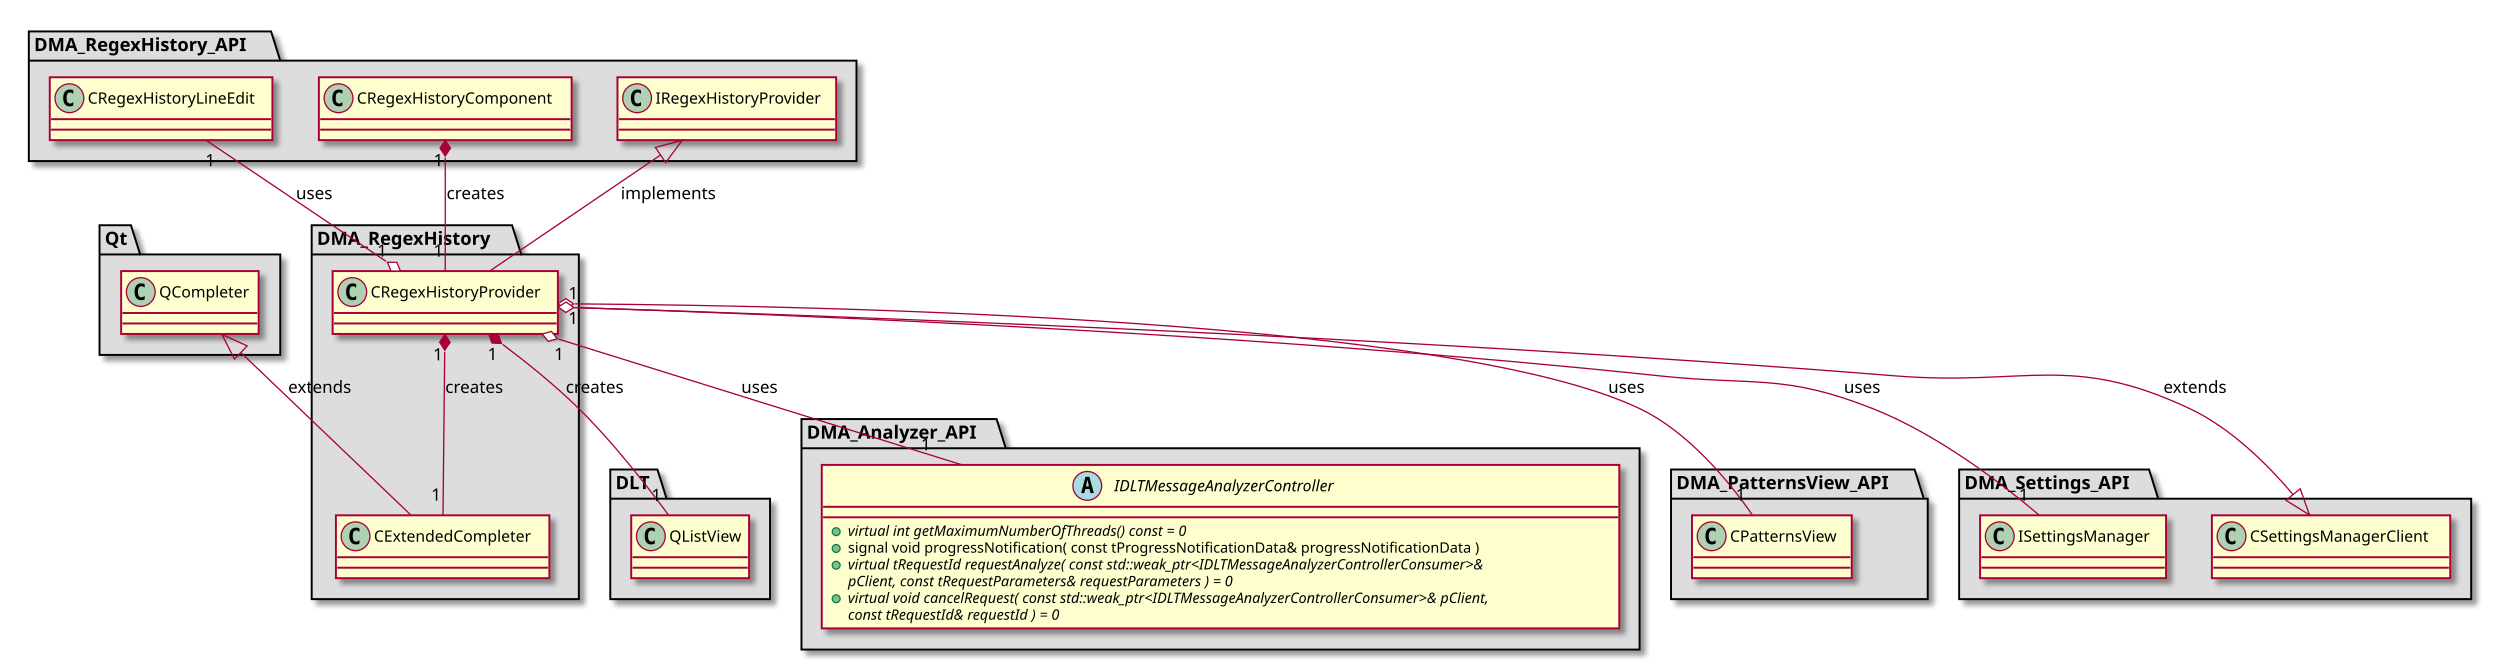
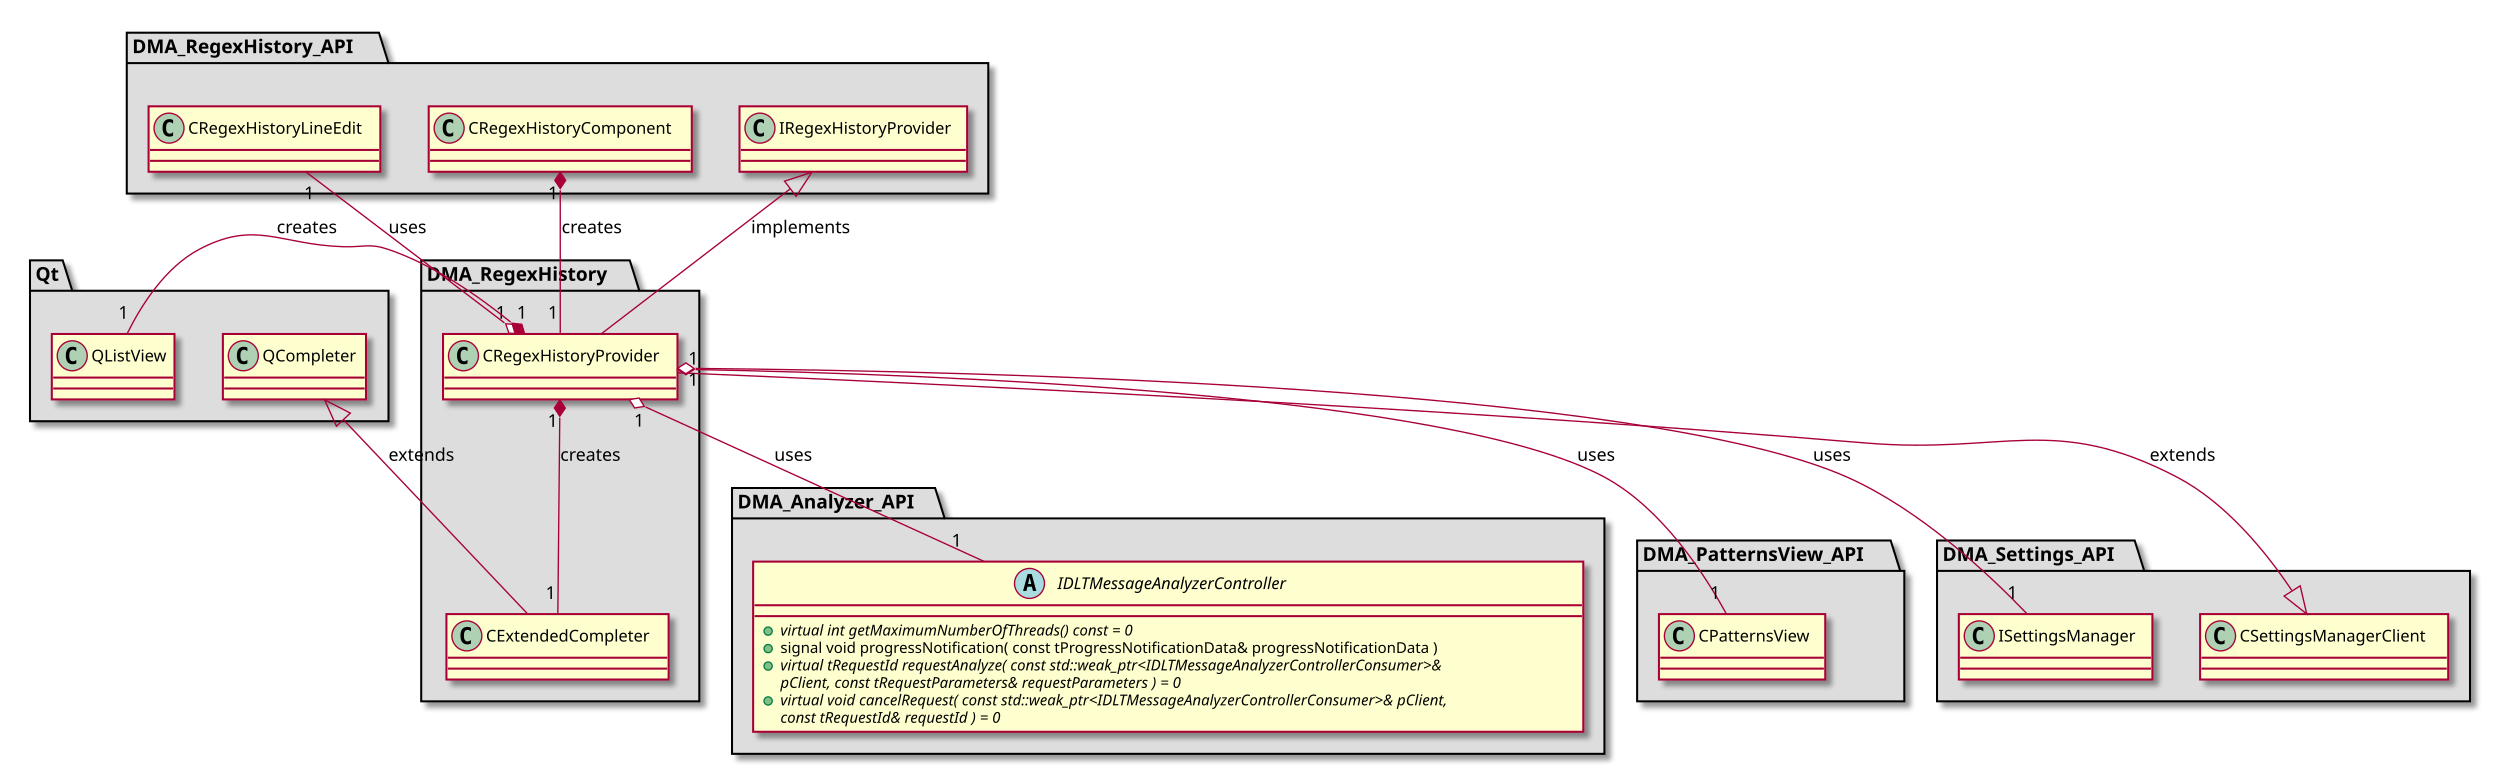
- <svg xmlns="http://www.w3.org/2000/svg" contentScriptType="application/ecmascript" contentStyleType="text/css" height="508px" preserveAspectRatio="none" style="width:1909px;height:508px;background:#FEFEFE;" version="1.1" viewBox="0 0 1909 508" width="1909px" zoomAndPan="magnify">
+ <svg xmlns="http://www.w3.org/2000/svg" contentScriptType="application/ecmascript" contentStyleType="text/css" height="565px" preserveAspectRatio="none" style="width:1834px;height:565px;background:#FEFEFE;" version="1.1" viewBox="0 0 1834 565" width="1834px" zoomAndPan="magnify">
  <defs>
-     <filter height="300%" id="fu3fe5rlnjyct" width="300%" x="-1" y="-1">
+     <filter height="300%" id="fw6yk311vpw5z" width="300%" x="-1" y="-1">
      <feGaussianBlur result="blurOut" stdDeviation="2.0" />
      <feColorMatrix in="blurOut" result="blurOut2" type="matrix" values="0 0 0 0 0 0 0 0 0 0 0 0 0 0 0 0 0 0 .4 0" />
      <feOffset dx="4.0" dy="4.0" in="blurOut2" result="blurOut3" />
      <feBlend in="SourceGraphic" in2="blurOut3" mode="normal" />
    </filter>
  </defs>
  <g>
-     <polygon fill="#DDDDDD" filter="url(#fu3fe5rlnjyct)" points="466,358.5,502,358.5,509,380.797,588,380.797,588,457.5,466,457.5,466,358.5" style="stroke: #000000; stroke-width: 1.5;" />
-     <line style="stroke: #000000; stroke-width: 1.5;" x1="466" x2="509" y1="380.797" y2="380.797" />
-     <text fill="#000000" font-family="sans-serif" font-size="14" font-weight="bold" lengthAdjust="spacingAndGlyphs" textLength="30" x="470" y="373.495">DLT</text>
-     <polygon fill="#DDDDDD" filter="url(#fu3fe5rlnjyct)" points="612,320,761,320,768,342.297,1252,342.297,1252,496,612,496,612,320" style="stroke: #000000; stroke-width: 1.5;" />
-     <line style="stroke: #000000; stroke-width: 1.5;" x1="612" x2="768" y1="342.297" y2="342.297" />
-     <text fill="#000000" font-family="sans-serif" font-size="14" font-weight="bold" lengthAdjust="spacingAndGlyphs" textLength="143" x="616" y="334.995">DMA_Analyzer_API</text>
-     <polygon fill="#DDDDDD" filter="url(#fu3fe5rlnjyct)" points="1276,358.5,1462,358.5,1469,380.797,1472,380.797,1472,457.5,1276,457.5,1276,358.5" style="stroke: #000000; stroke-width: 1.5;" />
-     <line style="stroke: #000000; stroke-width: 1.5;" x1="1276" x2="1469" y1="380.797" y2="380.797" />
-     <text fill="#000000" font-family="sans-serif" font-size="14" font-weight="bold" lengthAdjust="spacingAndGlyphs" textLength="180" x="1280" y="373.495">DMA_PatternsView_API</text>
-     <polygon fill="#DDDDDD" filter="url(#fu3fe5rlnjyct)" points="238,172,391,172,398,194.297,442,194.297,442,457.5,238,457.5,238,172" style="stroke: #000000; stroke-width: 1.5;" />
-     <line style="stroke: #000000; stroke-width: 1.5;" x1="238" x2="398" y1="194.297" y2="194.297" />
-     <text fill="#000000" font-family="sans-serif" font-size="14" font-weight="bold" lengthAdjust="spacingAndGlyphs" textLength="147" x="242" y="186.995">DMA_RegexHistory</text>
-     <polygon fill="#DDDDDD" filter="url(#fu3fe5rlnjyct)" points="22,24,207,24,214,46.297,654,46.297,654,123,22,123,22,24" style="stroke: #000000; stroke-width: 1.5;" />
-     <line style="stroke: #000000; stroke-width: 1.5;" x1="22" x2="214" y1="46.297" y2="46.297" />
-     <text fill="#000000" font-family="sans-serif" font-size="14" font-weight="bold" lengthAdjust="spacingAndGlyphs" textLength="179" x="26" y="38.995">DMA_RegexHistory_API</text>
-     <polygon fill="#DDDDDD" filter="url(#fu3fe5rlnjyct)" points="1496,358.5,1641,358.5,1648,380.797,1887,380.797,1887,457.5,1496,457.5,1496,358.5" style="stroke: #000000; stroke-width: 1.5;" />
-     <line style="stroke: #000000; stroke-width: 1.5;" x1="1496" x2="1648" y1="380.797" y2="380.797" />
-     <text fill="#000000" font-family="sans-serif" font-size="14" font-weight="bold" lengthAdjust="spacingAndGlyphs" textLength="139" x="1500" y="373.495">DMA_Settings_API</text>
-     <polygon fill="#DDDDDD" filter="url(#fu3fe5rlnjyct)" points="76,172,100,172,107,194.297,214,194.297,214,271,76,271,76,172" style="stroke: #000000; stroke-width: 1.5;" />
-     <line style="stroke: #000000; stroke-width: 1.5;" x1="76" x2="107" y1="194.297" y2="194.297" />
-     <text fill="#000000" font-family="sans-serif" font-size="14" font-weight="bold" lengthAdjust="spacingAndGlyphs" textLength="18" x="80" y="186.995">Qt</text>
-     <rect fill="#FEFECE" filter="url(#fu3fe5rlnjyct)" height="48" id="QListView" style="stroke: #A80036; stroke-width: 1.5;" width="90" x="482" y="393.5" />
-     <ellipse cx="497" cy="409.5" fill="#ADD1B2" rx="11" ry="11" style="stroke: #A80036; stroke-width: 1.0;" />
-     <path d="M499.969,415.141 Q499.391,415.438 498.75,415.578 Q498.109,415.734 497.406,415.734 Q494.906,415.734 493.578,414.094 Q492.266,412.438 492.266,409.312 Q492.266,406.188 493.578,404.531 Q494.906,402.875 497.406,402.875 Q498.109,402.875 498.75,403.031 Q499.406,403.188 499.969,403.484 L499.969,406.203 Q499.344,405.625 498.75,405.359 Q498.156,405.078 497.531,405.078 Q496.188,405.078 495.5,406.156 Q494.812,407.219 494.812,409.312 Q494.812,411.406 495.5,412.484 Q496.188,413.547 497.531,413.547 Q498.156,413.547 498.75,413.281 Q499.344,413 499.969,412.422 L499.969,415.141 Z " />
-     <text fill="#000000" font-family="sans-serif" font-size="12" lengthAdjust="spacingAndGlyphs" textLength="58" x="511" y="413.654">QListView</text>
-     <line style="stroke: #A80036; stroke-width: 1.5;" x1="483" x2="571" y1="425.5" y2="425.5" />
-     <line style="stroke: #A80036; stroke-width: 1.5;" x1="483" x2="571" y1="433.5" y2="433.5" />
-     <rect fill="#FEFECE" filter="url(#fu3fe5rlnjyct)" height="124.828" id="IDLTMessageAnalyzerController" style="stroke: #A80036; stroke-width: 1.5;" width="609" x="627.5" y="355" />
-     <ellipse cx="830.25" cy="371" fill="#A9DCDF" rx="11" ry="11" style="stroke: #A80036; stroke-width: 1.0;" />
-     <path d="M830.359,366.344 L829.203,371.422 L831.531,371.422 L830.359,366.344 Z M828.875,364.109 L831.859,364.109 L835.219,376.5 L832.766,376.5 L832,373.438 L828.719,373.438 L827.969,376.5 L825.531,376.5 L828.875,364.109 Z " />
-     <text fill="#000000" font-family="sans-serif" font-size="12" font-style="italic" lengthAdjust="spacingAndGlyphs" textLength="195" x="850.75" y="375.154">IDLTMessageAnalyzerController</text>
-     <line style="stroke: #A80036; stroke-width: 1.5;" x1="628.5" x2="1235.5" y1="387" y2="387" />
-     <line style="stroke: #A80036; stroke-width: 1.5;" x1="628.5" x2="1235.5" y1="395" y2="395" />
-     <ellipse cx="638.5" cy="406" fill="#84BE84" rx="3" ry="3" style="stroke: #038048; stroke-width: 1.0;" />
-     <text fill="#000000" font-family="sans-serif" font-size="11" font-style="italic" lengthAdjust="spacingAndGlyphs" textLength="301" x="647.5" y="409.21">virtual int getMaximumNumberOfThreads() const = 0</text>
-     <ellipse cx="638.5" cy="418.805" fill="#84BE84" rx="3" ry="3" style="stroke: #038048; stroke-width: 1.0;" />
-     <text fill="#000000" font-family="sans-serif" font-size="11" lengthAdjust="spacingAndGlyphs" textLength="531" x="647.5" y="422.015">signal void progressNotification( const tProgressNotificationData&amp; progressNotificationData )</text>
-     <ellipse cx="638.5" cy="431.609" fill="#84BE84" rx="3" ry="3" style="stroke: #038048; stroke-width: 1.0;" />
-     <text fill="#000000" font-family="sans-serif" font-size="11" font-style="italic" lengthAdjust="spacingAndGlyphs" textLength="574" x="647.5" y="434.82">virtual tRequestId requestAnalyze( const std::weak_ptr&lt;IDLTMessageAnalyzerControllerConsumer&gt;&amp;</text>
-     <text fill="#000000" font-family="sans-serif" font-size="11" font-style="italic" lengthAdjust="spacingAndGlyphs" textLength="351" x="647.5" y="447.625">pClient, const tRequestParameters&amp; requestParameters ) = 0</text>
-     <ellipse cx="638.5" cy="457.219" fill="#84BE84" rx="3" ry="3" style="stroke: #038048; stroke-width: 1.0;" />
-     <text fill="#000000" font-family="sans-serif" font-size="11" font-style="italic" lengthAdjust="spacingAndGlyphs" textLength="579" x="647.5" y="460.429">virtual void cancelRequest( const std::weak_ptr&lt;IDLTMessageAnalyzerControllerConsumer&gt;&amp; pClient,</text>
-     <text fill="#000000" font-family="sans-serif" font-size="11" font-style="italic" lengthAdjust="spacingAndGlyphs" textLength="192" x="647.5" y="473.234">const tRequestId&amp; requestId ) = 0</text>
-     <rect fill="#FEFECE" filter="url(#fu3fe5rlnjyct)" height="48" id="CPatternsView" style="stroke: #A80036; stroke-width: 1.5;" width="122" x="1292" y="393.5" />
-     <ellipse cx="1307" cy="409.5" fill="#ADD1B2" rx="11" ry="11" style="stroke: #A80036; stroke-width: 1.0;" />
-     <path d="M1309.969,415.141 Q1309.391,415.438 1308.75,415.578 Q1308.109,415.734 1307.406,415.734 Q1304.906,415.734 1303.578,414.094 Q1302.266,412.438 1302.266,409.312 Q1302.266,406.188 1303.578,404.531 Q1304.906,402.875 1307.406,402.875 Q1308.109,402.875 1308.75,403.031 Q1309.406,403.188 1309.969,403.484 L1309.969,406.203 Q1309.344,405.625 1308.75,405.359 Q1308.156,405.078 1307.531,405.078 Q1306.188,405.078 1305.5,406.156 Q1304.812,407.219 1304.812,409.312 Q1304.812,411.406 1305.5,412.484 Q1306.188,413.547 1307.531,413.547 Q1308.156,413.547 1308.75,413.281 Q1309.344,413 1309.969,412.422 L1309.969,415.141 Z " />
-     <text fill="#000000" font-family="sans-serif" font-size="12" lengthAdjust="spacingAndGlyphs" textLength="90" x="1321" y="413.654">CPatternsView</text>
-     <line style="stroke: #A80036; stroke-width: 1.5;" x1="1293" x2="1413" y1="425.5" y2="425.5" />
-     <line style="stroke: #A80036; stroke-width: 1.5;" x1="1293" x2="1413" y1="433.5" y2="433.5" />
-     <rect fill="#FEFECE" filter="url(#fu3fe5rlnjyct)" height="48" id="CExtendedCompleter" style="stroke: #A80036; stroke-width: 1.5;" width="163" x="256.5" y="393.5" />
-     <ellipse cx="271.5" cy="409.5" fill="#ADD1B2" rx="11" ry="11" style="stroke: #A80036; stroke-width: 1.0;" />
-     <path d="M274.469,415.141 Q273.891,415.438 273.25,415.578 Q272.609,415.734 271.906,415.734 Q269.406,415.734 268.078,414.094 Q266.766,412.438 266.766,409.312 Q266.766,406.188 268.078,404.531 Q269.406,402.875 271.906,402.875 Q272.609,402.875 273.25,403.031 Q273.906,403.188 274.469,403.484 L274.469,406.203 Q273.844,405.625 273.25,405.359 Q272.656,405.078 272.031,405.078 Q270.688,405.078 270,406.156 Q269.312,407.219 269.312,409.312 Q269.312,411.406 270,412.484 Q270.688,413.547 272.031,413.547 Q272.656,413.547 273.25,413.281 Q273.844,413 274.469,412.422 L274.469,415.141 Z " />
-     <text fill="#000000" font-family="sans-serif" font-size="12" lengthAdjust="spacingAndGlyphs" textLength="131" x="285.5" y="413.654">CExtendedCompleter</text>
-     <line style="stroke: #A80036; stroke-width: 1.5;" x1="257.5" x2="418.5" y1="425.5" y2="425.5" />
-     <line style="stroke: #A80036; stroke-width: 1.5;" x1="257.5" x2="418.5" y1="433.5" y2="433.5" />
-     <rect fill="#FEFECE" filter="url(#fu3fe5rlnjyct)" height="48" id="CRegexHistoryProvider" style="stroke: #A80036; stroke-width: 1.5;" width="172" x="254" y="207" />
-     <ellipse cx="269" cy="223" fill="#ADD1B2" rx="11" ry="11" style="stroke: #A80036; stroke-width: 1.0;" />
-     <path d="M271.969,228.641 Q271.391,228.938 270.75,229.078 Q270.109,229.234 269.406,229.234 Q266.906,229.234 265.578,227.594 Q264.266,225.938 264.266,222.812 Q264.266,219.688 265.578,218.031 Q266.906,216.375 269.406,216.375 Q270.109,216.375 270.75,216.531 Q271.406,216.688 271.969,216.984 L271.969,219.703 Q271.344,219.125 270.75,218.859 Q270.156,218.578 269.531,218.578 Q268.188,218.578 267.5,219.656 Q266.812,220.719 266.812,222.812 Q266.812,224.906 267.5,225.984 Q268.188,227.047 269.531,227.047 Q270.156,227.047 270.75,226.781 Q271.344,226.5 271.969,225.922 L271.969,228.641 Z " />
-     <text fill="#000000" font-family="sans-serif" font-size="12" lengthAdjust="spacingAndGlyphs" textLength="140" x="283" y="227.154">CRegexHistoryProvider</text>
-     <line style="stroke: #A80036; stroke-width: 1.5;" x1="255" x2="425" y1="239" y2="239" />
-     <line style="stroke: #A80036; stroke-width: 1.5;" x1="255" x2="425" y1="247" y2="247" />
-     <rect fill="#FEFECE" filter="url(#fu3fe5rlnjyct)" height="48" id="CRegexHistoryComponent" style="stroke: #A80036; stroke-width: 1.5;" width="193" x="243.5" y="59" />
-     <ellipse cx="258.5" cy="75" fill="#ADD1B2" rx="11" ry="11" style="stroke: #A80036; stroke-width: 1.0;" />
-     <path d="M261.469,80.641 Q260.891,80.938 260.25,81.078 Q259.609,81.234 258.906,81.234 Q256.406,81.234 255.078,79.594 Q253.766,77.938 253.766,74.812 Q253.766,71.688 255.078,70.031 Q256.406,68.375 258.906,68.375 Q259.609,68.375 260.25,68.531 Q260.906,68.688 261.469,68.984 L261.469,71.703 Q260.844,71.125 260.25,70.859 Q259.656,70.578 259.031,70.578 Q257.688,70.578 257,71.656 Q256.312,72.719 256.312,74.812 Q256.312,76.906 257,77.984 Q257.688,79.047 259.031,79.047 Q259.656,79.047 260.25,78.781 Q260.844,78.5 261.469,77.922 L261.469,80.641 Z " />
-     <text fill="#000000" font-family="sans-serif" font-size="12" lengthAdjust="spacingAndGlyphs" textLength="161" x="272.5" y="79.154">CRegexHistoryComponent</text>
-     <line style="stroke: #A80036; stroke-width: 1.5;" x1="244.5" x2="435.5" y1="91" y2="91" />
-     <line style="stroke: #A80036; stroke-width: 1.5;" x1="244.5" x2="435.5" y1="99" y2="99" />
-     <rect fill="#FEFECE" filter="url(#fu3fe5rlnjyct)" height="48" id="CRegexHistoryLineEdit" style="stroke: #A80036; stroke-width: 1.5;" width="170" x="38" y="59" />
-     <ellipse cx="53" cy="75" fill="#ADD1B2" rx="11" ry="11" style="stroke: #A80036; stroke-width: 1.0;" />
-     <path d="M55.969,80.641 Q55.391,80.938 54.75,81.078 Q54.109,81.234 53.406,81.234 Q50.906,81.234 49.578,79.594 Q48.266,77.938 48.266,74.812 Q48.266,71.688 49.578,70.031 Q50.906,68.375 53.406,68.375 Q54.109,68.375 54.75,68.531 Q55.406,68.688 55.969,68.984 L55.969,71.703 Q55.344,71.125 54.75,70.859 Q54.156,70.578 53.531,70.578 Q52.188,70.578 51.5,71.656 Q50.812,72.719 50.812,74.812 Q50.812,76.906 51.5,77.984 Q52.188,79.047 53.531,79.047 Q54.156,79.047 54.75,78.781 Q55.344,78.5 55.969,77.922 L55.969,80.641 Z " />
-     <text fill="#000000" font-family="sans-serif" font-size="12" lengthAdjust="spacingAndGlyphs" textLength="138" x="67" y="79.154">CRegexHistoryLineEdit</text>
-     <line style="stroke: #A80036; stroke-width: 1.5;" x1="39" x2="207" y1="91" y2="91" />
-     <line style="stroke: #A80036; stroke-width: 1.5;" x1="39" x2="207" y1="99" y2="99" />
-     <rect fill="#FEFECE" filter="url(#fu3fe5rlnjyct)" height="48" id="IRegexHistoryProvider" style="stroke: #A80036; stroke-width: 1.5;" width="167" x="471.5" y="59" />
-     <ellipse cx="486.5" cy="75" fill="#ADD1B2" rx="11" ry="11" style="stroke: #A80036; stroke-width: 1.0;" />
-     <path d="M489.469,80.641 Q488.891,80.938 488.25,81.078 Q487.609,81.234 486.906,81.234 Q484.406,81.234 483.078,79.594 Q481.766,77.938 481.766,74.812 Q481.766,71.688 483.078,70.031 Q484.406,68.375 486.906,68.375 Q487.609,68.375 488.25,68.531 Q488.906,68.688 489.469,68.984 L489.469,71.703 Q488.844,71.125 488.25,70.859 Q487.656,70.578 487.031,70.578 Q485.688,70.578 485,71.656 Q484.312,72.719 484.312,74.812 Q484.312,76.906 485,77.984 Q485.688,79.047 487.031,79.047 Q487.656,79.047 488.25,78.781 Q488.844,78.5 489.469,77.922 L489.469,80.641 Z " />
-     <text fill="#000000" font-family="sans-serif" font-size="12" lengthAdjust="spacingAndGlyphs" textLength="135" x="500.5" y="79.154">IRegexHistoryProvider</text>
-     <line style="stroke: #A80036; stroke-width: 1.5;" x1="472.5" x2="637.5" y1="91" y2="91" />
-     <line style="stroke: #A80036; stroke-width: 1.5;" x1="472.5" x2="637.5" y1="99" y2="99" />
-     <rect fill="#FEFECE" filter="url(#fu3fe5rlnjyct)" height="48" id="CSettingsManagerClient" style="stroke: #A80036; stroke-width: 1.5;" width="182" x="1689" y="393.5" />
-     <ellipse cx="1704" cy="409.5" fill="#ADD1B2" rx="11" ry="11" style="stroke: #A80036; stroke-width: 1.0;" />
-     <path d="M1706.969,415.141 Q1706.391,415.438 1705.75,415.578 Q1705.109,415.734 1704.406,415.734 Q1701.906,415.734 1700.578,414.094 Q1699.266,412.438 1699.266,409.312 Q1699.266,406.188 1700.578,404.531 Q1701.906,402.875 1704.406,402.875 Q1705.109,402.875 1705.75,403.031 Q1706.406,403.188 1706.969,403.484 L1706.969,406.203 Q1706.344,405.625 1705.75,405.359 Q1705.156,405.078 1704.531,405.078 Q1703.188,405.078 1702.5,406.156 Q1701.812,407.219 1701.812,409.312 Q1701.812,411.406 1702.5,412.484 Q1703.188,413.547 1704.531,413.547 Q1705.156,413.547 1705.75,413.281 Q1706.344,413 1706.969,412.422 L1706.969,415.141 Z " />
-     <text fill="#000000" font-family="sans-serif" font-size="12" lengthAdjust="spacingAndGlyphs" textLength="150" x="1718" y="413.654">CSettingsManagerClient</text>
-     <line style="stroke: #A80036; stroke-width: 1.5;" x1="1690" x2="1870" y1="425.5" y2="425.5" />
-     <line style="stroke: #A80036; stroke-width: 1.5;" x1="1690" x2="1870" y1="433.5" y2="433.5" />
-     <rect fill="#FEFECE" filter="url(#fu3fe5rlnjyct)" height="48" id="ISettingsManager" style="stroke: #A80036; stroke-width: 1.5;" width="142" x="1512" y="393.5" />
-     <ellipse cx="1527" cy="409.5" fill="#ADD1B2" rx="11" ry="11" style="stroke: #A80036; stroke-width: 1.0;" />
-     <path d="M1529.969,415.141 Q1529.391,415.438 1528.75,415.578 Q1528.109,415.734 1527.406,415.734 Q1524.906,415.734 1523.578,414.094 Q1522.266,412.438 1522.266,409.312 Q1522.266,406.188 1523.578,404.531 Q1524.906,402.875 1527.406,402.875 Q1528.109,402.875 1528.75,403.031 Q1529.406,403.188 1529.969,403.484 L1529.969,406.203 Q1529.344,405.625 1528.75,405.359 Q1528.156,405.078 1527.531,405.078 Q1526.188,405.078 1525.5,406.156 Q1524.812,407.219 1524.812,409.312 Q1524.812,411.406 1525.5,412.484 Q1526.188,413.547 1527.531,413.547 Q1528.156,413.547 1528.75,413.281 Q1529.344,413 1529.969,412.422 L1529.969,415.141 Z " />
-     <text fill="#000000" font-family="sans-serif" font-size="12" lengthAdjust="spacingAndGlyphs" textLength="110" x="1541" y="413.654">ISettingsManager</text>
-     <line style="stroke: #A80036; stroke-width: 1.5;" x1="1513" x2="1653" y1="425.5" y2="425.5" />
-     <line style="stroke: #A80036; stroke-width: 1.5;" x1="1513" x2="1653" y1="433.5" y2="433.5" />
-     <rect fill="#FEFECE" filter="url(#fu3fe5rlnjyct)" height="48" id="QCompleter" style="stroke: #A80036; stroke-width: 1.5;" width="105" x="92.5" y="207" />
-     <ellipse cx="107.5" cy="223" fill="#ADD1B2" rx="11" ry="11" style="stroke: #A80036; stroke-width: 1.0;" />
-     <path d="M110.469,228.641 Q109.891,228.938 109.25,229.078 Q108.609,229.234 107.906,229.234 Q105.406,229.234 104.078,227.594 Q102.766,225.938 102.766,222.812 Q102.766,219.688 104.078,218.031 Q105.406,216.375 107.906,216.375 Q108.609,216.375 109.25,216.531 Q109.906,216.688 110.469,216.984 L110.469,219.703 Q109.844,219.125 109.25,218.859 Q108.656,218.578 108.031,218.578 Q106.688,218.578 106,219.656 Q105.312,220.719 105.312,222.812 Q105.312,224.906 106,225.984 Q106.688,227.047 108.031,227.047 Q108.656,227.047 109.25,226.781 Q109.844,226.5 110.469,225.922 L110.469,228.641 Z " />
-     <text fill="#000000" font-family="sans-serif" font-size="12" lengthAdjust="spacingAndGlyphs" textLength="73" x="121.5" y="227.154">QCompleter</text>
-     <line style="stroke: #A80036; stroke-width: 1.5;" x1="93.5" x2="196.5" y1="239" y2="239" />
-     <line style="stroke: #A80036; stroke-width: 1.5;" x1="93.5" x2="196.5" y1="247" y2="247" />
-     <path d="M184.01,269.29 C222.82,306.39 281.16,362.16 313.75,393.32 " fill="none" id="QCompleter&lt;-CExtendedCompleter" style="stroke: #A80036; stroke-width: 1.0;" />
-     <polygon fill="none" points="179.06,274.25,169.44,255.37,188.74,264.13,179.06,274.25" style="stroke: #A80036; stroke-width: 1.0;" />
-     <text fill="#000000" font-family="sans-serif" font-size="13" lengthAdjust="spacingAndGlyphs" textLength="51" x="220" y="300.067">extends</text>
-     <path d="M1750.81,377.42 C1731.23,354.31 1703.34,326.75 1672,312 C1580.96,269.16 1547.29,295.06 1447,287 C1067.22,256.5 612.7,240.28 426.24,234.49 " fill="none" id="CSettingsManagerClient&lt;-CRegexHistoryProvider" style="stroke: #A80036; stroke-width: 1.0;" />
-     <polygon fill="none" points="1756.44,373.25,1763.53,393.22,1745.53,382.03,1756.44,373.25" style="stroke: #A80036; stroke-width: 1.0;" />
-     <text fill="#000000" font-family="sans-serif" font-size="13" lengthAdjust="spacingAndGlyphs" textLength="51" x="1652" y="300.067">extends</text>
-     <path d="M504.16,118.52 C463.95,145.83 408.92,183.2 373.91,206.97 " fill="none" id="IRegexHistoryProvider&lt;-CRegexHistoryProvider" style="stroke: #A80036; stroke-width: 1.0;" />
-     <polygon fill="none" points="500.45,112.58,520.93,107.13,508.32,124.16,500.45,112.58" style="stroke: #A80036; stroke-width: 1.0;" />
-     <text fill="#000000" font-family="sans-serif" font-size="13" lengthAdjust="spacingAndGlyphs" textLength="76" x="474" y="152.067">implements</text>
-     <path d="M339.6,268.55 C339.2,305.65 338.59,361.95 338.25,393.32 " fill="none" id="CRegexHistoryProvider&lt;-CExtendedCompleter" style="stroke: #A80036; stroke-width: 1.0;" />
-     <polygon fill="#A80036" points="339.75,255.37,335.684,261.326,339.618,267.369,343.684,261.414,339.75,255.37" style="stroke: #A80036; stroke-width: 1.0;" />
-     <text fill="#000000" font-family="sans-serif" font-size="13" lengthAdjust="spacingAndGlyphs" textLength="48" x="340" y="300.067">creates</text>
-     <text fill="#000000" font-family="sans-serif" font-size="13" lengthAdjust="spacingAndGlyphs" textLength="8" x="330.714" y="275.221">1</text>
-     <text fill="#000000" font-family="sans-serif" font-size="13" lengthAdjust="spacingAndGlyphs" textLength="8" x="329.289" y="382.286">1</text>
-     <path d="M439.18,232.04 C644.84,233.52 1110.39,244.47 1252,312 C1289.58,329.92 1320.67,368.15 1338.03,393.07 " fill="none" id="CRegexHistoryProvider&lt;-CPatternsView" style="stroke: #A80036; stroke-width: 1.0;" />
-     <polygon fill="#FEFEFE" points="426.01,231.96,431.983,236,438.01,232.039,432.036,228,426.01,231.96" style="stroke: #A80036; stroke-width: 1.0;" />
-     <text fill="#000000" font-family="sans-serif" font-size="13" lengthAdjust="spacingAndGlyphs" textLength="30" x="1228" y="300.067">uses</text>
-     <text fill="#000000" font-family="sans-serif" font-size="13" lengthAdjust="spacingAndGlyphs" textLength="8" x="434.026" y="228.45">1</text>
-     <text fill="#000000" font-family="sans-serif" font-size="13" lengthAdjust="spacingAndGlyphs" textLength="8" x="1325.406" y="382.37">1</text>
-     <path d="M294.76,199.56 C253.86,172.04 194.53,132.12 157.38,107.13 " fill="none" id="CRegexHistoryProvider&lt;-CRegexHistoryLineEdit" style="stroke: #A80036; stroke-width: 1.0;" />
-     <polygon fill="#FEFEFE" points="305.78,206.97,303.035,200.302,295.824,200.271,298.569,206.939,305.78,206.97" style="stroke: #A80036; stroke-width: 1.0;" />
-     <text fill="#000000" font-family="sans-serif" font-size="13" lengthAdjust="spacingAndGlyphs" textLength="30" x="226" y="152.067">uses</text>
-     <text fill="#000000" font-family="sans-serif" font-size="13" lengthAdjust="spacingAndGlyphs" textLength="8" x="287.986" y="195.974">1</text>
-     <text fill="#000000" font-family="sans-serif" font-size="13" lengthAdjust="spacingAndGlyphs" textLength="8" x="156.785" y="126.923">1</text>
-     <path d="M426.63,259 C507.17,284.1 630.09,322.41 734.53,354.96 " fill="none" id="CRegexHistoryProvider&lt;-IDLTMessageAnalyzerController" style="stroke: #A80036; stroke-width: 1.0;" />
-     <polygon fill="#FEFEFE" points="414.08,255.09,418.623,260.69,425.54,258.651,420.997,253.05,414.08,255.09" style="stroke: #A80036; stroke-width: 1.0;" />
-     <text fill="#000000" font-family="sans-serif" font-size="13" lengthAdjust="spacingAndGlyphs" textLength="30" x="566" y="300.067">uses</text>
-     <text fill="#000000" font-family="sans-serif" font-size="13" lengthAdjust="spacingAndGlyphs" textLength="8" x="423.162" y="274.873">1</text>
-     <text fill="#000000" font-family="sans-serif" font-size="13" lengthAdjust="spacingAndGlyphs" textLength="8" x="703.235" y="343.946">1</text>
-     <path d="M439.31,234.86 C609.24,240.44 966.57,255.12 1267,287 C1339.88,294.73 1361.82,285.11 1430,312 C1479.22,331.42 1528.36,369.03 1557.2,393.43 " fill="none" id="CRegexHistoryProvider&lt;-ISettingsManager" style="stroke: #A80036; stroke-width: 1.0;" />
-     <polygon fill="#FEFEFE" points="426.17,234.44,432.035,238.636,438.163,234.835,432.298,230.64,426.17,234.44" style="stroke: #A80036; stroke-width: 1.0;" />
-     <text fill="#000000" font-family="sans-serif" font-size="13" lengthAdjust="spacingAndGlyphs" textLength="30" x="1408" y="300.067">uses</text>
-     <text fill="#000000" font-family="sans-serif" font-size="13" lengthAdjust="spacingAndGlyphs" textLength="8" x="433.919" y="247.453">1</text>
-     <text fill="#000000" font-family="sans-serif" font-size="13" lengthAdjust="spacingAndGlyphs" textLength="8" x="1541.564" y="382.424">1</text>
-     <path d="M383.86,263 C402.57,277.07 424.15,294.47 442,312 C468.19,337.73 494.23,371.21 510.45,393.25 " fill="none" id="CRegexHistoryProvider&lt;-QListView" style="stroke: #A80036; stroke-width: 1.0;" />
-     <polygon fill="#A80036" points="373.23,255.13,375.673,261.915,382.876,262.269,380.432,255.484,373.23,255.13" style="stroke: #A80036; stroke-width: 1.0;" />
-     <text fill="#000000" font-family="sans-serif" font-size="13" lengthAdjust="spacingAndGlyphs" textLength="48" x="432" y="300.067">creates</text>
-     <text fill="#000000" font-family="sans-serif" font-size="13" lengthAdjust="spacingAndGlyphs" textLength="8" x="372.355" y="274.923">1</text>
-     <text fill="#000000" font-family="sans-serif" font-size="13" lengthAdjust="spacingAndGlyphs" textLength="8" x="497.441" y="382.594">1</text>
-     <path d="M340,120.37 C340,147.5 340,183.73 340,206.97 " fill="none" id="CRegexHistoryComponent&lt;-CRegexHistoryProvider" style="stroke: #A80036; stroke-width: 1.0;" />
-     <polygon fill="#A80036" points="340,107.13,336,113.13,340,119.13,344,113.13,340,107.13" style="stroke: #A80036; stroke-width: 1.0;" />
-     <text fill="#000000" font-family="sans-serif" font-size="13" lengthAdjust="spacingAndGlyphs" textLength="48" x="341" y="152.067">creates</text>
-     <text fill="#000000" font-family="sans-serif" font-size="13" lengthAdjust="spacingAndGlyphs" textLength="8" x="331.025" y="126.923">1</text>
-     <text fill="#000000" font-family="sans-serif" font-size="13" lengthAdjust="spacingAndGlyphs" textLength="8" x="330.975" y="195.974">1</text>
+     <polygon fill="#DDDDDD" filter="url(#fw6yk311vpw5z)" points="537,358,686,358,693,380.297,1177,380.297,1177,553,537,553,537,358" style="stroke: #000000; stroke-width: 1.5;" />
+     <line style="stroke: #000000; stroke-width: 1.5;" x1="537" x2="693" y1="380.297" y2="380.297" />
+     <text fill="#000000" font-family="sans-serif" font-size="14" font-weight="bold" lengthAdjust="spacingAndGlyphs" textLength="143" x="541" y="372.995">DMA_Analyzer_API</text>
+     <polygon fill="#DDDDDD" filter="url(#fw6yk311vpw5z)" points="1201,396.5,1387,396.5,1394,418.797,1397,418.797,1397,514.5,1201,514.5,1201,396.5" style="stroke: #000000; stroke-width: 1.5;" />
+     <line style="stroke: #000000; stroke-width: 1.5;" x1="1201" x2="1394" y1="418.797" y2="418.797" />
+     <text fill="#000000" font-family="sans-serif" font-size="14" font-weight="bold" lengthAdjust="spacingAndGlyphs" textLength="180" x="1205" y="411.495">DMA_PatternsView_API</text>
+     <polygon fill="#DDDDDD" filter="url(#fw6yk311vpw5z)" points="309,191,462,191,469,213.297,513,213.297,513,514.5,309,514.5,309,191" style="stroke: #000000; stroke-width: 1.5;" />
+     <line style="stroke: #000000; stroke-width: 1.5;" x1="309" x2="469" y1="213.297" y2="213.297" />
+     <text fill="#000000" font-family="sans-serif" font-size="14" font-weight="bold" lengthAdjust="spacingAndGlyphs" textLength="147" x="313" y="205.995">DMA_RegexHistory</text>
+     <polygon fill="#DDDDDD" filter="url(#fw6yk311vpw5z)" points="93,24,278,24,285,46.297,725,46.297,725,142,93,142,93,24" style="stroke: #000000; stroke-width: 1.5;" />
+     <line style="stroke: #000000; stroke-width: 1.5;" x1="93" x2="285" y1="46.297" y2="46.297" />
+     <text fill="#000000" font-family="sans-serif" font-size="14" font-weight="bold" lengthAdjust="spacingAndGlyphs" textLength="179" x="97" y="38.995">DMA_RegexHistory_API</text>
+     <polygon fill="#DDDDDD" filter="url(#fw6yk311vpw5z)" points="1421,396.5,1566,396.5,1573,418.797,1812,418.797,1812,514.5,1421,514.5,1421,396.5" style="stroke: #000000; stroke-width: 1.5;" />
+     <line style="stroke: #000000; stroke-width: 1.5;" x1="1421" x2="1573" y1="418.797" y2="418.797" />
+     <text fill="#000000" font-family="sans-serif" font-size="14" font-weight="bold" lengthAdjust="spacingAndGlyphs" textLength="139" x="1425" y="411.495">DMA_Settings_API</text>
+     <polygon fill="#DDDDDD" filter="url(#fw6yk311vpw5z)" points="22,191,46,191,53,213.297,285,213.297,285,309,22,309,22,191" style="stroke: #000000; stroke-width: 1.5;" />
+     <line style="stroke: #000000; stroke-width: 1.5;" x1="22" x2="53" y1="213.297" y2="213.297" />
+     <text fill="#000000" font-family="sans-serif" font-size="14" font-weight="bold" lengthAdjust="spacingAndGlyphs" textLength="18" x="26" y="205.995">Qt</text>
+     <rect fill="#FEFECE" filter="url(#fw6yk311vpw5z)" height="124.828" id="IDLTMessageAnalyzerController" style="stroke: #A80036; stroke-width: 1.5;" width="609" x="552.5" y="412" />
+     <ellipse cx="755.25" cy="428" fill="#A9DCDF" rx="11" ry="11" style="stroke: #A80036; stroke-width: 1.0;" />
+     <path d="M755.359,423.344 L754.203,428.422 L756.531,428.422 L755.359,423.344 Z M753.875,421.109 L756.859,421.109 L760.219,433.5 L757.766,433.5 L757,430.438 L753.719,430.438 L752.969,433.5 L750.531,433.5 L753.875,421.109 Z " />
+     <text fill="#000000" font-family="sans-serif" font-size="12" font-style="italic" lengthAdjust="spacingAndGlyphs" textLength="195" x="775.75" y="432.154">IDLTMessageAnalyzerController</text>
+     <line style="stroke: #A80036; stroke-width: 1.5;" x1="553.5" x2="1160.5" y1="444" y2="444" />
+     <line style="stroke: #A80036; stroke-width: 1.5;" x1="553.5" x2="1160.5" y1="452" y2="452" />
+     <ellipse cx="563.5" cy="463" fill="#84BE84" rx="3" ry="3" style="stroke: #038048; stroke-width: 1.0;" />
+     <text fill="#000000" font-family="sans-serif" font-size="11" font-style="italic" lengthAdjust="spacingAndGlyphs" textLength="301" x="572.5" y="466.21">virtual int getMaximumNumberOfThreads() const = 0</text>
+     <ellipse cx="563.5" cy="475.805" fill="#84BE84" rx="3" ry="3" style="stroke: #038048; stroke-width: 1.0;" />
+     <text fill="#000000" font-family="sans-serif" font-size="11" lengthAdjust="spacingAndGlyphs" textLength="531" x="572.5" y="479.015">signal void progressNotification( const tProgressNotificationData&amp; progressNotificationData )</text>
+     <ellipse cx="563.5" cy="488.609" fill="#84BE84" rx="3" ry="3" style="stroke: #038048; stroke-width: 1.0;" />
+     <text fill="#000000" font-family="sans-serif" font-size="11" font-style="italic" lengthAdjust="spacingAndGlyphs" textLength="574" x="572.5" y="491.82">virtual tRequestId requestAnalyze( const std::weak_ptr&lt;IDLTMessageAnalyzerControllerConsumer&gt;&amp;</text>
+     <text fill="#000000" font-family="sans-serif" font-size="11" font-style="italic" lengthAdjust="spacingAndGlyphs" textLength="351" x="572.5" y="504.625">pClient, const tRequestParameters&amp; requestParameters ) = 0</text>
+     <ellipse cx="563.5" cy="514.219" fill="#84BE84" rx="3" ry="3" style="stroke: #038048; stroke-width: 1.0;" />
+     <text fill="#000000" font-family="sans-serif" font-size="11" font-style="italic" lengthAdjust="spacingAndGlyphs" textLength="579" x="572.5" y="517.429">virtual void cancelRequest( const std::weak_ptr&lt;IDLTMessageAnalyzerControllerConsumer&gt;&amp; pClient,</text>
+     <text fill="#000000" font-family="sans-serif" font-size="11" font-style="italic" lengthAdjust="spacingAndGlyphs" textLength="192" x="572.5" y="530.234">const tRequestId&amp; requestId ) = 0</text>
+     <rect fill="#FEFECE" filter="url(#fw6yk311vpw5z)" height="48" id="CPatternsView" style="stroke: #A80036; stroke-width: 1.5;" width="122" x="1217" y="450.5" />
+     <ellipse cx="1232" cy="466.5" fill="#ADD1B2" rx="11" ry="11" style="stroke: #A80036; stroke-width: 1.0;" />
+     <path d="M1234.969,472.141 Q1234.391,472.438 1233.75,472.578 Q1233.109,472.734 1232.406,472.734 Q1229.906,472.734 1228.578,471.094 Q1227.266,469.438 1227.266,466.312 Q1227.266,463.188 1228.578,461.531 Q1229.906,459.875 1232.406,459.875 Q1233.109,459.875 1233.75,460.031 Q1234.406,460.188 1234.969,460.484 L1234.969,463.203 Q1234.344,462.625 1233.75,462.359 Q1233.156,462.078 1232.531,462.078 Q1231.188,462.078 1230.5,463.156 Q1229.812,464.219 1229.812,466.312 Q1229.812,468.406 1230.5,469.484 Q1231.188,470.547 1232.531,470.547 Q1233.156,470.547 1233.75,470.281 Q1234.344,470 1234.969,469.422 L1234.969,472.141 Z " />
+     <text fill="#000000" font-family="sans-serif" font-size="12" lengthAdjust="spacingAndGlyphs" textLength="90" x="1246" y="470.654">CPatternsView</text>
+     <line style="stroke: #A80036; stroke-width: 1.5;" x1="1218" x2="1338" y1="482.5" y2="482.5" />
+     <line style="stroke: #A80036; stroke-width: 1.5;" x1="1218" x2="1338" y1="490.5" y2="490.5" />
+     <rect fill="#FEFECE" filter="url(#fw6yk311vpw5z)" height="48" id="CExtendedCompleter" style="stroke: #A80036; stroke-width: 1.5;" width="163" x="327.5" y="450.5" />
+     <ellipse cx="342.5" cy="466.5" fill="#ADD1B2" rx="11" ry="11" style="stroke: #A80036; stroke-width: 1.0;" />
+     <path d="M345.469,472.141 Q344.891,472.438 344.25,472.578 Q343.609,472.734 342.906,472.734 Q340.406,472.734 339.078,471.094 Q337.766,469.438 337.766,466.312 Q337.766,463.188 339.078,461.531 Q340.406,459.875 342.906,459.875 Q343.609,459.875 344.25,460.031 Q344.906,460.188 345.469,460.484 L345.469,463.203 Q344.844,462.625 344.25,462.359 Q343.656,462.078 343.031,462.078 Q341.688,462.078 341,463.156 Q340.312,464.219 340.312,466.312 Q340.312,468.406 341,469.484 Q341.688,470.547 343.031,470.547 Q343.656,470.547 344.25,470.281 Q344.844,470 345.469,469.422 L345.469,472.141 Z " />
+     <text fill="#000000" font-family="sans-serif" font-size="12" lengthAdjust="spacingAndGlyphs" textLength="131" x="356.5" y="470.654">CExtendedCompleter</text>
+     <line style="stroke: #A80036; stroke-width: 1.5;" x1="328.5" x2="489.5" y1="482.5" y2="482.5" />
+     <line style="stroke: #A80036; stroke-width: 1.5;" x1="328.5" x2="489.5" y1="490.5" y2="490.5" />
+     <rect fill="#FEFECE" filter="url(#fw6yk311vpw5z)" height="48" id="CRegexHistoryProvider" style="stroke: #A80036; stroke-width: 1.5;" width="172" x="325" y="245" />
+     <ellipse cx="340" cy="261" fill="#ADD1B2" rx="11" ry="11" style="stroke: #A80036; stroke-width: 1.0;" />
+     <path d="M342.969,266.641 Q342.391,266.938 341.75,267.078 Q341.109,267.234 340.406,267.234 Q337.906,267.234 336.578,265.594 Q335.266,263.938 335.266,260.812 Q335.266,257.688 336.578,256.031 Q337.906,254.375 340.406,254.375 Q341.109,254.375 341.75,254.531 Q342.406,254.688 342.969,254.984 L342.969,257.703 Q342.344,257.125 341.75,256.859 Q341.156,256.578 340.531,256.578 Q339.188,256.578 338.5,257.656 Q337.812,258.719 337.812,260.812 Q337.812,262.906 338.5,263.984 Q339.188,265.047 340.531,265.047 Q341.156,265.047 341.75,264.781 Q342.344,264.5 342.969,263.922 L342.969,266.641 Z " />
+     <text fill="#000000" font-family="sans-serif" font-size="12" lengthAdjust="spacingAndGlyphs" textLength="140" x="354" y="265.154">CRegexHistoryProvider</text>
+     <line style="stroke: #A80036; stroke-width: 1.5;" x1="326" x2="496" y1="277" y2="277" />
+     <line style="stroke: #A80036; stroke-width: 1.5;" x1="326" x2="496" y1="285" y2="285" />
+     <rect fill="#FEFECE" filter="url(#fw6yk311vpw5z)" height="48" id="CRegexHistoryComponent" style="stroke: #A80036; stroke-width: 1.5;" width="193" x="314.5" y="78" />
+     <ellipse cx="329.5" cy="94" fill="#ADD1B2" rx="11" ry="11" style="stroke: #A80036; stroke-width: 1.0;" />
+     <path d="M332.469,99.641 Q331.891,99.938 331.25,100.078 Q330.609,100.234 329.906,100.234 Q327.406,100.234 326.078,98.594 Q324.766,96.938 324.766,93.812 Q324.766,90.688 326.078,89.031 Q327.406,87.375 329.906,87.375 Q330.609,87.375 331.25,87.531 Q331.906,87.688 332.469,87.984 L332.469,90.703 Q331.844,90.125 331.25,89.859 Q330.656,89.578 330.031,89.578 Q328.688,89.578 328,90.656 Q327.312,91.719 327.312,93.812 Q327.312,95.906 328,96.984 Q328.688,98.047 330.031,98.047 Q330.656,98.047 331.25,97.781 Q331.844,97.5 332.469,96.922 L332.469,99.641 Z " />
+     <text fill="#000000" font-family="sans-serif" font-size="12" lengthAdjust="spacingAndGlyphs" textLength="161" x="343.5" y="98.154">CRegexHistoryComponent</text>
+     <line style="stroke: #A80036; stroke-width: 1.5;" x1="315.5" x2="506.5" y1="110" y2="110" />
+     <line style="stroke: #A80036; stroke-width: 1.5;" x1="315.5" x2="506.5" y1="118" y2="118" />
+     <rect fill="#FEFECE" filter="url(#fw6yk311vpw5z)" height="48" id="CRegexHistoryLineEdit" style="stroke: #A80036; stroke-width: 1.5;" width="170" x="109" y="78" />
+     <ellipse cx="124" cy="94" fill="#ADD1B2" rx="11" ry="11" style="stroke: #A80036; stroke-width: 1.0;" />
+     <path d="M126.969,99.641 Q126.391,99.938 125.75,100.078 Q125.109,100.234 124.406,100.234 Q121.906,100.234 120.578,98.594 Q119.266,96.938 119.266,93.812 Q119.266,90.688 120.578,89.031 Q121.906,87.375 124.406,87.375 Q125.109,87.375 125.75,87.531 Q126.406,87.688 126.969,87.984 L126.969,90.703 Q126.344,90.125 125.75,89.859 Q125.156,89.578 124.531,89.578 Q123.188,89.578 122.5,90.656 Q121.812,91.719 121.812,93.812 Q121.812,95.906 122.5,96.984 Q123.188,98.047 124.531,98.047 Q125.156,98.047 125.75,97.781 Q126.344,97.5 126.969,96.922 L126.969,99.641 Z " />
+     <text fill="#000000" font-family="sans-serif" font-size="12" lengthAdjust="spacingAndGlyphs" textLength="138" x="138" y="98.154">CRegexHistoryLineEdit</text>
+     <line style="stroke: #A80036; stroke-width: 1.5;" x1="110" x2="278" y1="110" y2="110" />
+     <line style="stroke: #A80036; stroke-width: 1.5;" x1="110" x2="278" y1="118" y2="118" />
+     <rect fill="#FEFECE" filter="url(#fw6yk311vpw5z)" height="48" id="IRegexHistoryProvider" style="stroke: #A80036; stroke-width: 1.5;" width="167" x="542.5" y="78" />
+     <ellipse cx="557.5" cy="94" fill="#ADD1B2" rx="11" ry="11" style="stroke: #A80036; stroke-width: 1.0;" />
+     <path d="M560.469,99.641 Q559.891,99.938 559.25,100.078 Q558.609,100.234 557.906,100.234 Q555.406,100.234 554.078,98.594 Q552.766,96.938 552.766,93.812 Q552.766,90.688 554.078,89.031 Q555.406,87.375 557.906,87.375 Q558.609,87.375 559.25,87.531 Q559.906,87.688 560.469,87.984 L560.469,90.703 Q559.844,90.125 559.25,89.859 Q558.656,89.578 558.031,89.578 Q556.688,89.578 556,90.656 Q555.312,91.719 555.312,93.812 Q555.312,95.906 556,96.984 Q556.688,98.047 558.031,98.047 Q558.656,98.047 559.25,97.781 Q559.844,97.5 560.469,96.922 L560.469,99.641 Z " />
+     <text fill="#000000" font-family="sans-serif" font-size="12" lengthAdjust="spacingAndGlyphs" textLength="135" x="571.5" y="98.154">IRegexHistoryProvider</text>
+     <line style="stroke: #A80036; stroke-width: 1.5;" x1="543.5" x2="708.5" y1="110" y2="110" />
+     <line style="stroke: #A80036; stroke-width: 1.5;" x1="543.5" x2="708.5" y1="118" y2="118" />
+     <rect fill="#FEFECE" filter="url(#fw6yk311vpw5z)" height="48" id="CSettingsManagerClient" style="stroke: #A80036; stroke-width: 1.5;" width="182" x="1614" y="450.5" />
+     <ellipse cx="1629" cy="466.5" fill="#ADD1B2" rx="11" ry="11" style="stroke: #A80036; stroke-width: 1.0;" />
+     <path d="M1631.969,472.141 Q1631.391,472.438 1630.75,472.578 Q1630.109,472.734 1629.406,472.734 Q1626.906,472.734 1625.578,471.094 Q1624.266,469.438 1624.266,466.312 Q1624.266,463.188 1625.578,461.531 Q1626.906,459.875 1629.406,459.875 Q1630.109,459.875 1630.75,460.031 Q1631.406,460.188 1631.969,460.484 L1631.969,463.203 Q1631.344,462.625 1630.75,462.359 Q1630.156,462.078 1629.531,462.078 Q1628.188,462.078 1627.5,463.156 Q1626.812,464.219 1626.812,466.312 Q1626.812,468.406 1627.5,469.484 Q1628.188,470.547 1629.531,470.547 Q1630.156,470.547 1630.75,470.281 Q1631.344,470 1631.969,469.422 L1631.969,472.141 Z " />
+     <text fill="#000000" font-family="sans-serif" font-size="12" lengthAdjust="spacingAndGlyphs" textLength="150" x="1643" y="470.654">CSettingsManagerClient</text>
+     <line style="stroke: #A80036; stroke-width: 1.5;" x1="1615" x2="1795" y1="482.5" y2="482.5" />
+     <line style="stroke: #A80036; stroke-width: 1.5;" x1="1615" x2="1795" y1="490.5" y2="490.5" />
+     <rect fill="#FEFECE" filter="url(#fw6yk311vpw5z)" height="48" id="ISettingsManager" style="stroke: #A80036; stroke-width: 1.5;" width="142" x="1437" y="450.5" />
+     <ellipse cx="1452" cy="466.5" fill="#ADD1B2" rx="11" ry="11" style="stroke: #A80036; stroke-width: 1.0;" />
+     <path d="M1454.969,472.141 Q1454.391,472.438 1453.75,472.578 Q1453.109,472.734 1452.406,472.734 Q1449.906,472.734 1448.578,471.094 Q1447.266,469.438 1447.266,466.312 Q1447.266,463.188 1448.578,461.531 Q1449.906,459.875 1452.406,459.875 Q1453.109,459.875 1453.75,460.031 Q1454.406,460.188 1454.969,460.484 L1454.969,463.203 Q1454.344,462.625 1453.75,462.359 Q1453.156,462.078 1452.531,462.078 Q1451.188,462.078 1450.5,463.156 Q1449.812,464.219 1449.812,466.312 Q1449.812,468.406 1450.5,469.484 Q1451.188,470.547 1452.531,470.547 Q1453.156,470.547 1453.75,470.281 Q1454.344,470 1454.969,469.422 L1454.969,472.141 Z " />
+     <text fill="#000000" font-family="sans-serif" font-size="12" lengthAdjust="spacingAndGlyphs" textLength="110" x="1466" y="470.654">ISettingsManager</text>
+     <line style="stroke: #A80036; stroke-width: 1.5;" x1="1438" x2="1578" y1="482.5" y2="482.5" />
+     <line style="stroke: #A80036; stroke-width: 1.5;" x1="1438" x2="1578" y1="490.5" y2="490.5" />
+     <rect fill="#FEFECE" filter="url(#fw6yk311vpw5z)" height="48" id="QCompleter" style="stroke: #A80036; stroke-width: 1.5;" width="105" x="163.5" y="245" />
+     <ellipse cx="178.5" cy="261" fill="#ADD1B2" rx="11" ry="11" style="stroke: #A80036; stroke-width: 1.0;" />
+     <path d="M181.469,266.641 Q180.891,266.938 180.25,267.078 Q179.609,267.234 178.906,267.234 Q176.406,267.234 175.078,265.594 Q173.766,263.938 173.766,260.812 Q173.766,257.688 175.078,256.031 Q176.406,254.375 178.906,254.375 Q179.609,254.375 180.25,254.531 Q180.906,254.688 181.469,254.984 L181.469,257.703 Q180.844,257.125 180.25,256.859 Q179.656,256.578 179.031,256.578 Q177.688,256.578 177,257.656 Q176.312,258.719 176.312,260.812 Q176.312,262.906 177,263.984 Q177.688,265.047 179.031,265.047 Q179.656,265.047 180.25,264.781 Q180.844,264.5 181.469,263.922 L181.469,266.641 Z " />
+     <text fill="#000000" font-family="sans-serif" font-size="12" lengthAdjust="spacingAndGlyphs" textLength="73" x="192.5" y="265.154">QCompleter</text>
+     <line style="stroke: #A80036; stroke-width: 1.5;" x1="164.5" x2="267.5" y1="277" y2="277" />
+     <line style="stroke: #A80036; stroke-width: 1.5;" x1="164.5" x2="267.5" y1="285" y2="285" />
+     <rect fill="#FEFECE" filter="url(#fw6yk311vpw5z)" height="48" id="QListView" style="stroke: #A80036; stroke-width: 1.5;" width="90" x="38" y="245" />
+     <ellipse cx="53" cy="261" fill="#ADD1B2" rx="11" ry="11" style="stroke: #A80036; stroke-width: 1.0;" />
+     <path d="M55.969,266.641 Q55.391,266.938 54.75,267.078 Q54.109,267.234 53.406,267.234 Q50.906,267.234 49.578,265.594 Q48.266,263.938 48.266,260.812 Q48.266,257.688 49.578,256.031 Q50.906,254.375 53.406,254.375 Q54.109,254.375 54.75,254.531 Q55.406,254.688 55.969,254.984 L55.969,257.703 Q55.344,257.125 54.75,256.859 Q54.156,256.578 53.531,256.578 Q52.188,256.578 51.5,257.656 Q50.812,258.719 50.812,260.812 Q50.812,262.906 51.5,263.984 Q52.188,265.047 53.531,265.047 Q54.156,265.047 54.75,264.781 Q55.344,264.5 55.969,263.922 L55.969,266.641 Z " />
+     <text fill="#000000" font-family="sans-serif" font-size="12" lengthAdjust="spacingAndGlyphs" textLength="58" x="67" y="265.154">QListView</text>
+     <line style="stroke: #A80036; stroke-width: 1.5;" x1="39" x2="127" y1="277" y2="277" />
+     <line style="stroke: #A80036; stroke-width: 1.5;" x1="39" x2="127" y1="285" y2="285" />
+     <path d="M252.12,308.09 C291.81,349.93 354.26,415.78 387.12,450.43 " fill="none" id="QCompleter&lt;-CExtendedCompleter" style="stroke: #A80036; stroke-width: 1.0;" />
+     <polygon fill="none" points="246.82,312.67,238.14,293.34,256.98,303.04,246.82,312.67" style="stroke: #A80036; stroke-width: 1.0;" />
+     <text fill="#000000" font-family="sans-serif" font-size="13" lengthAdjust="spacingAndGlyphs" textLength="51" x="285" y="338.067">extends</text>
+     <path d="M1681.29,433.16 C1662.3,404.82 1632.94,368.75 1597,350 C1506.61,302.86 1470.59,333.48 1369,325 C1047.97,298.2 665.31,280.51 497.31,273.45 " fill="none" id="CSettingsManagerClient&lt;-CRegexHistoryProvider" style="stroke: #A80036; stroke-width: 1.0;" />
+     <polygon fill="none" points="1687.43,429.77,1692.23,450.41,1675.61,437.27,1687.43,429.77" style="stroke: #A80036; stroke-width: 1.0;" />
+     <text fill="#000000" font-family="sans-serif" font-size="13" lengthAdjust="spacingAndGlyphs" textLength="51" x="1577" y="338.067">extends</text>
+     <path d="M579.77,138.48 C537.83,170.67 477.22,217.18 441.19,244.83 " fill="none" id="IRegexHistoryProvider&lt;-CRegexHistoryProvider" style="stroke: #A80036; stroke-width: 1.0;" />
+     <polygon fill="none" points="575.52,132.91,595.65,126.29,584.05,144.02,575.52,132.91" style="stroke: #A80036; stroke-width: 1.0;" />
+     <text fill="#000000" font-family="sans-serif" font-size="13" lengthAdjust="spacingAndGlyphs" textLength="76" x="551" y="171.067">implements</text>
+     <path d="M410.64,306.44 C410.23,348.19 409.57,415.33 409.23,450.43 " fill="none" id="CRegexHistoryProvider&lt;-CExtendedCompleter" style="stroke: #A80036; stroke-width: 1.0;" />
+     <polygon fill="#A80036" points="410.77,293.34,406.711,299.3,410.651,305.339,414.711,299.379,410.77,293.34" style="stroke: #A80036; stroke-width: 1.0;" />
+     <text fill="#000000" font-family="sans-serif" font-size="13" lengthAdjust="spacingAndGlyphs" textLength="48" x="411" y="338.067">creates</text>
+     <text fill="#000000" font-family="sans-serif" font-size="13" lengthAdjust="spacingAndGlyphs" textLength="8" x="401.739" y="313.184">1</text>
+     <text fill="#000000" font-family="sans-serif" font-size="13" lengthAdjust="spacingAndGlyphs" textLength="8" x="400.264" y="439.424">1</text>
+     <path d="M510.34,271.09 C690.8,274.58 1064.2,289.16 1177,350 C1219.3,372.81 1250.65,421.43 1266.47,450.4 " fill="none" id="CRegexHistoryProvider&lt;-CPatternsView" style="stroke: #A80036; stroke-width: 1.0;" />
+     <polygon fill="#FEFEFE" points="497.17,270.85,503.094,274.961,509.168,271.074,503.244,266.963,497.17,270.85" style="stroke: #A80036; stroke-width: 1.0;" />
+     <text fill="#000000" font-family="sans-serif" font-size="13" lengthAdjust="spacingAndGlyphs" textLength="30" x="1157" y="338.067">uses</text>
+     <text fill="#000000" font-family="sans-serif" font-size="13" lengthAdjust="spacingAndGlyphs" textLength="8" x="504.919" y="267.437">1</text>
+     <text fill="#000000" font-family="sans-serif" font-size="13" lengthAdjust="spacingAndGlyphs" textLength="8" x="1254.49" y="439.386">1</text>
+     <path d="M370.03,236.85 C327.72,204.68 262.68,155.22 224.63,126.29 " fill="none" id="CRegexHistoryProvider&lt;-CRegexHistoryLineEdit" style="stroke: #A80036; stroke-width: 1.0;" />
+     <polygon fill="#FEFEFE" points="380.53,244.83,378.178,238.013,370.981,237.563,373.333,244.379,380.53,244.83" style="stroke: #A80036; stroke-width: 1.0;" />
+     <text fill="#000000" font-family="sans-serif" font-size="13" lengthAdjust="spacingAndGlyphs" textLength="30" x="285" y="171.067">uses</text>
+     <text fill="#000000" font-family="sans-serif" font-size="13" lengthAdjust="spacingAndGlyphs" textLength="8" x="363.697" y="233.798">1</text>
+     <text fill="#000000" font-family="sans-serif" font-size="13" lengthAdjust="spacingAndGlyphs" textLength="8" x="223.121" y="146.122">1</text>
+     <path d="M473.65,298.59 C537.83,327.87 639.6,374.31 722.16,411.98 " fill="none" id="CRegexHistoryProvider&lt;-IDLTMessageAnalyzerController" style="stroke: #A80036; stroke-width: 1.0;" />
+     <polygon fill="#FEFEFE" points="461.73,293.15,465.533,299.277,472.651,298.123,468.848,291.996,461.73,293.15" style="stroke: #A80036; stroke-width: 1.0;" />
+     <text fill="#000000" font-family="sans-serif" font-size="13" lengthAdjust="spacingAndGlyphs" textLength="30" x="568" y="338.067">uses</text>
+     <text fill="#000000" font-family="sans-serif" font-size="13" lengthAdjust="spacingAndGlyphs" textLength="8" x="465.12" y="312.948">1</text>
+     <text fill="#000000" font-family="sans-serif" font-size="13" lengthAdjust="spacingAndGlyphs" textLength="8" x="698.107" y="400.968">1</text>
+     <path d="M510.31,270.28 C721.04,272.18 1205.88,283.85 1355,350 C1408.67,373.81 1459.29,421.37 1486.73,450.03 " fill="none" id="CRegexHistoryProvider&lt;-ISettingsManager" style="stroke: #A80036; stroke-width: 1.0;" />
+     <polygon fill="#FEFEFE" points="497.13,270.17,503.095,274.223,509.13,270.276,503.165,266.223,497.13,270.17" style="stroke: #A80036; stroke-width: 1.0;" />
+     <text fill="#000000" font-family="sans-serif" font-size="13" lengthAdjust="spacingAndGlyphs" textLength="30" x="1330" y="338.067">uses</text>
+     <text fill="#000000" font-family="sans-serif" font-size="13" lengthAdjust="spacingAndGlyphs" textLength="8" x="504.875" y="282.988">1</text>
+     <text fill="#000000" font-family="sans-serif" font-size="13" lengthAdjust="spacingAndGlyphs" textLength="8" x="1472.57" y="439.32">1</text>
+     <path d="M374.6,236.28 C350.88,217.06 318.25,194.38 285,183 C271.1,178.24 266.69,181.44 252,181 C204.9,179.57 187.64,160.94 146,183 C120.98,196.26 103.36,224.38 93.24,244.87 " fill="none" id="CRegexHistoryProvider&lt;-QListView" style="stroke: #A80036; stroke-width: 1.0;" />
+     <polygon fill="#A80036" points="384.84,244.81,382.784,237.898,375.613,237.138,377.669,244.05,384.84,244.81" style="stroke: #A80036; stroke-width: 1.0;" />
+     <text fill="#000000" font-family="sans-serif" font-size="13" lengthAdjust="spacingAndGlyphs" textLength="48" x="203" y="171.067">creates</text>
+     <text fill="#000000" font-family="sans-serif" font-size="13" lengthAdjust="spacingAndGlyphs" textLength="8" x="379.161" y="233.773">1</text>
+     <text fill="#000000" font-family="sans-serif" font-size="13" lengthAdjust="spacingAndGlyphs" textLength="8" x="86.839" y="233.849">1</text>
+     <path d="M411,139.56 C411,171.69 411,217.49 411,244.83 " fill="none" id="CRegexHistoryComponent&lt;-CRegexHistoryProvider" style="stroke: #A80036; stroke-width: 1.0;" />
+     <polygon fill="#A80036" points="411,126.29,407,132.29,411,138.29,415,132.29,411,126.29" style="stroke: #A80036; stroke-width: 1.0;" />
+     <text fill="#000000" font-family="sans-serif" font-size="13" lengthAdjust="spacingAndGlyphs" textLength="48" x="412" y="171.067">creates</text>
+     <text fill="#000000" font-family="sans-serif" font-size="13" lengthAdjust="spacingAndGlyphs" textLength="8" x="402.025" y="146.122">1</text>
+     <text fill="#000000" font-family="sans-serif" font-size="13" lengthAdjust="spacingAndGlyphs" textLength="8" x="401.975" y="233.798">1</text>
  </g>
</svg>
